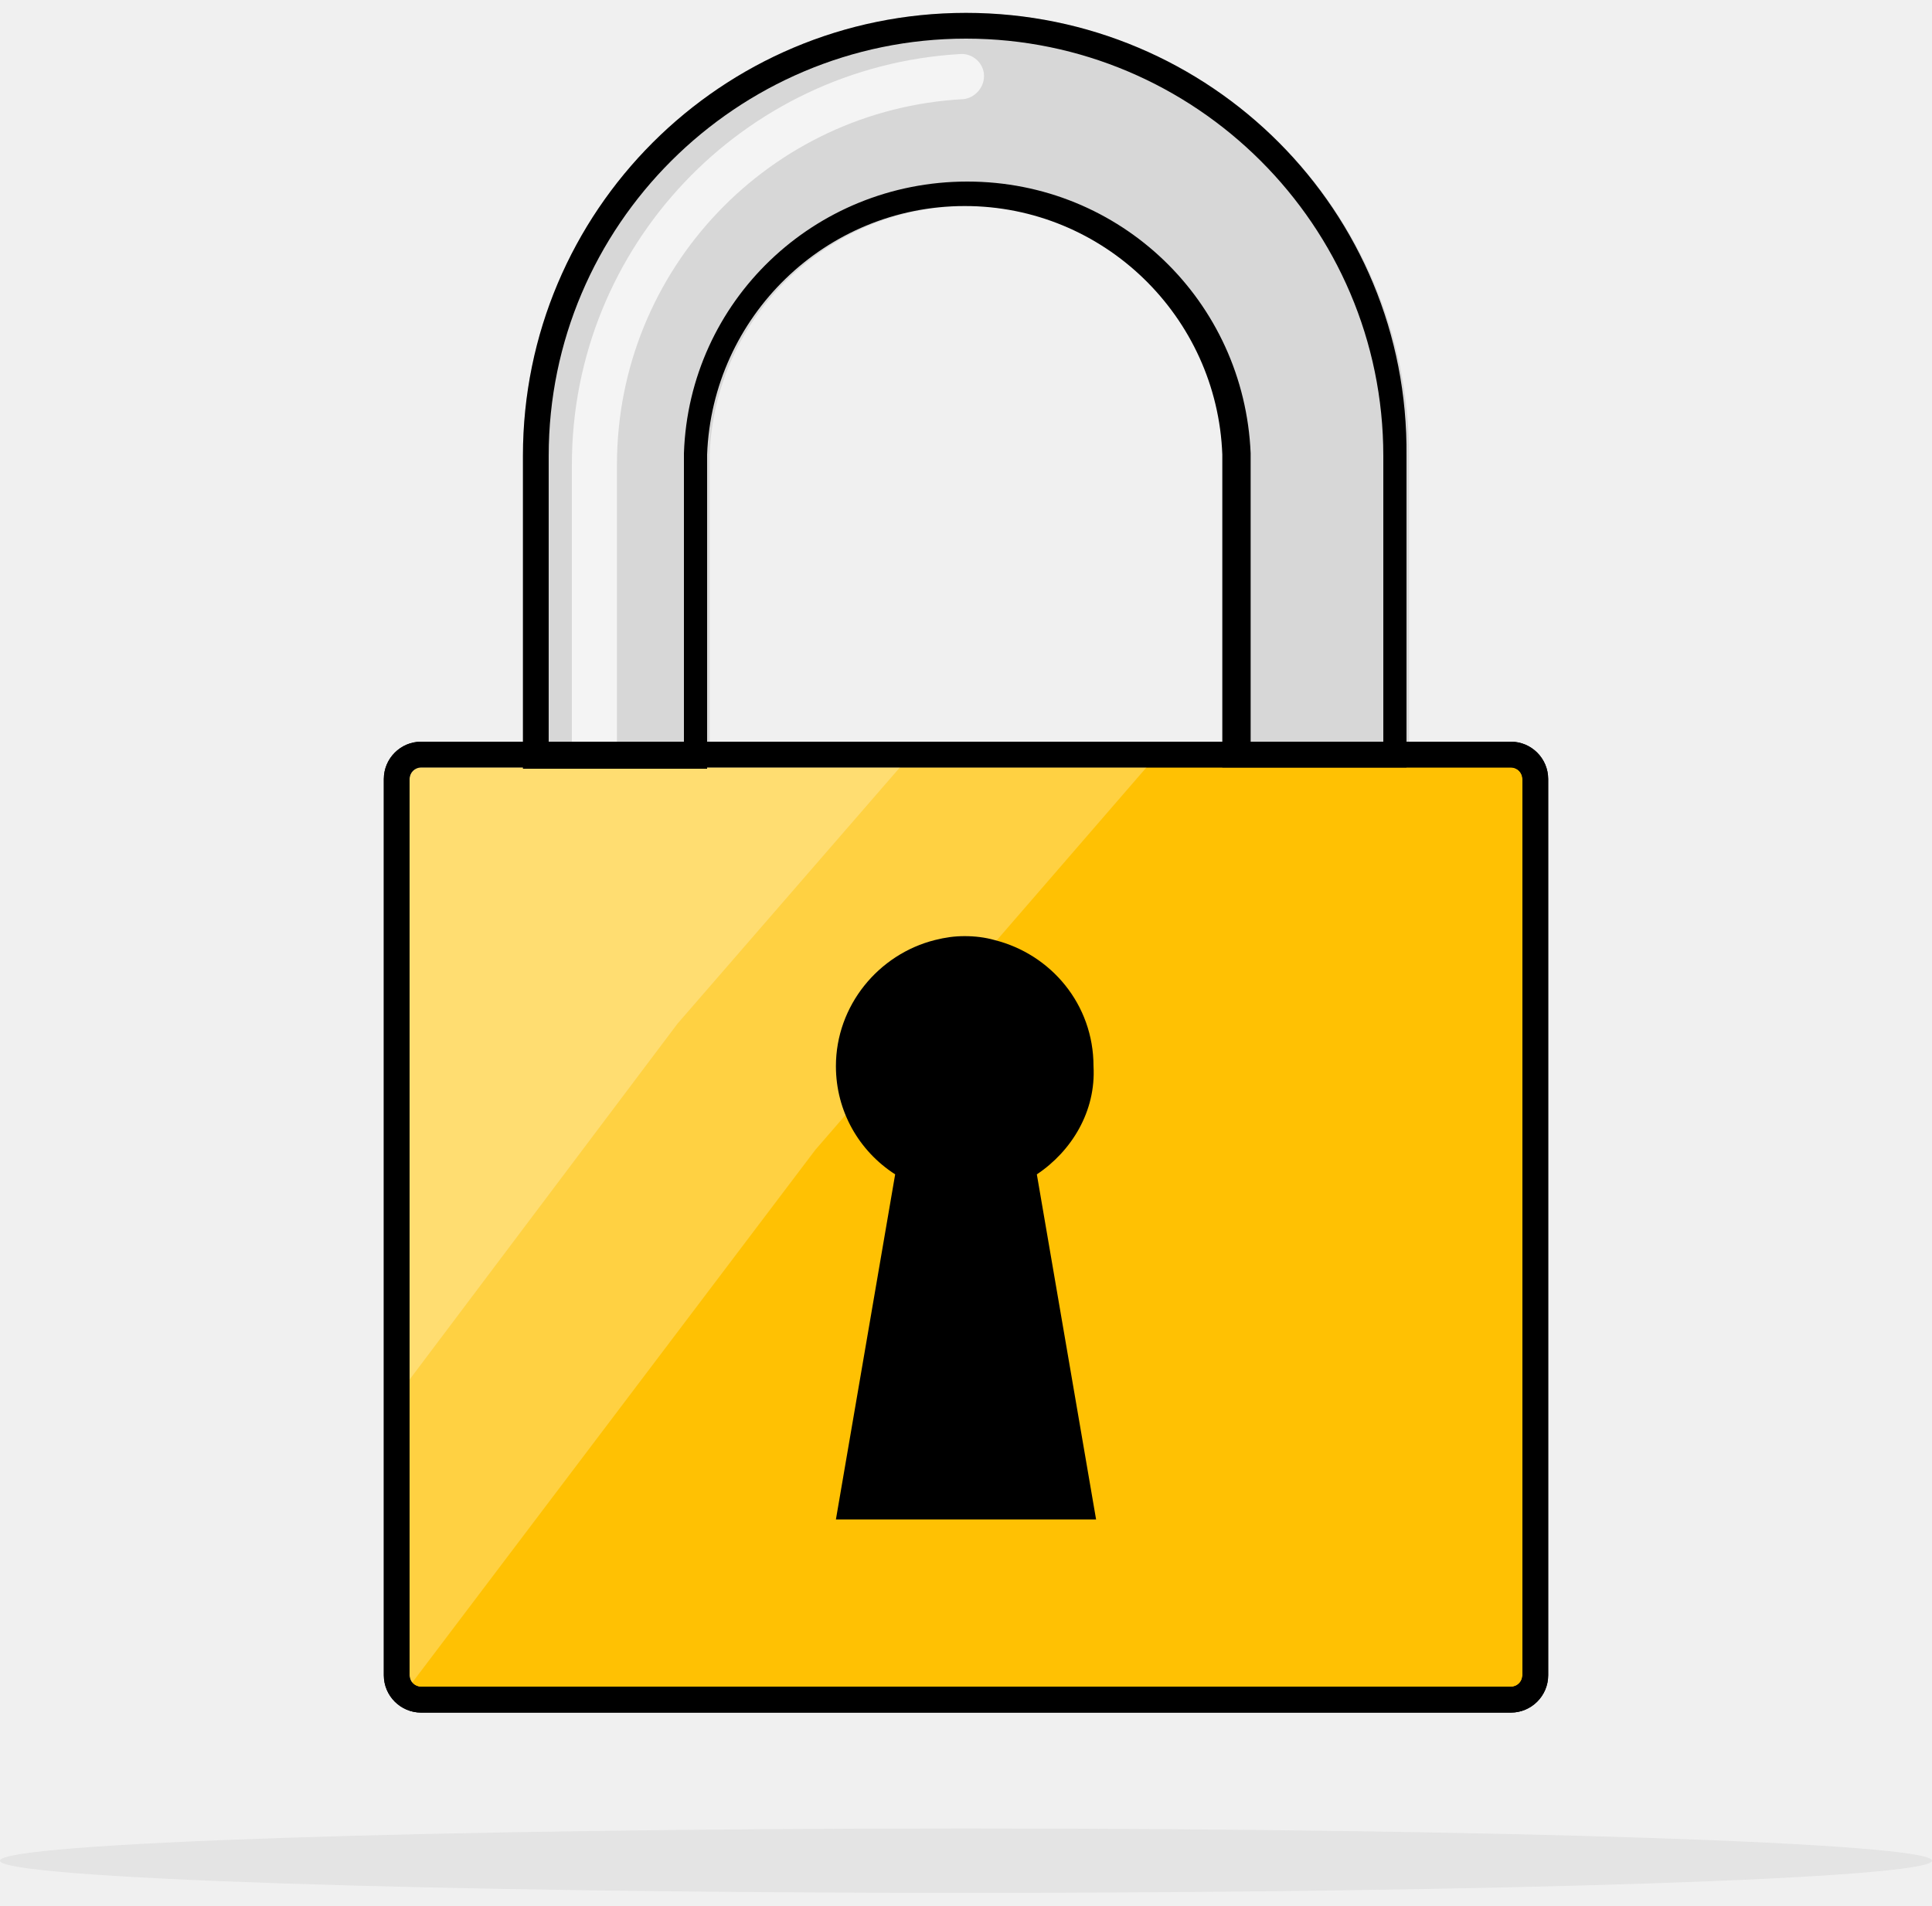
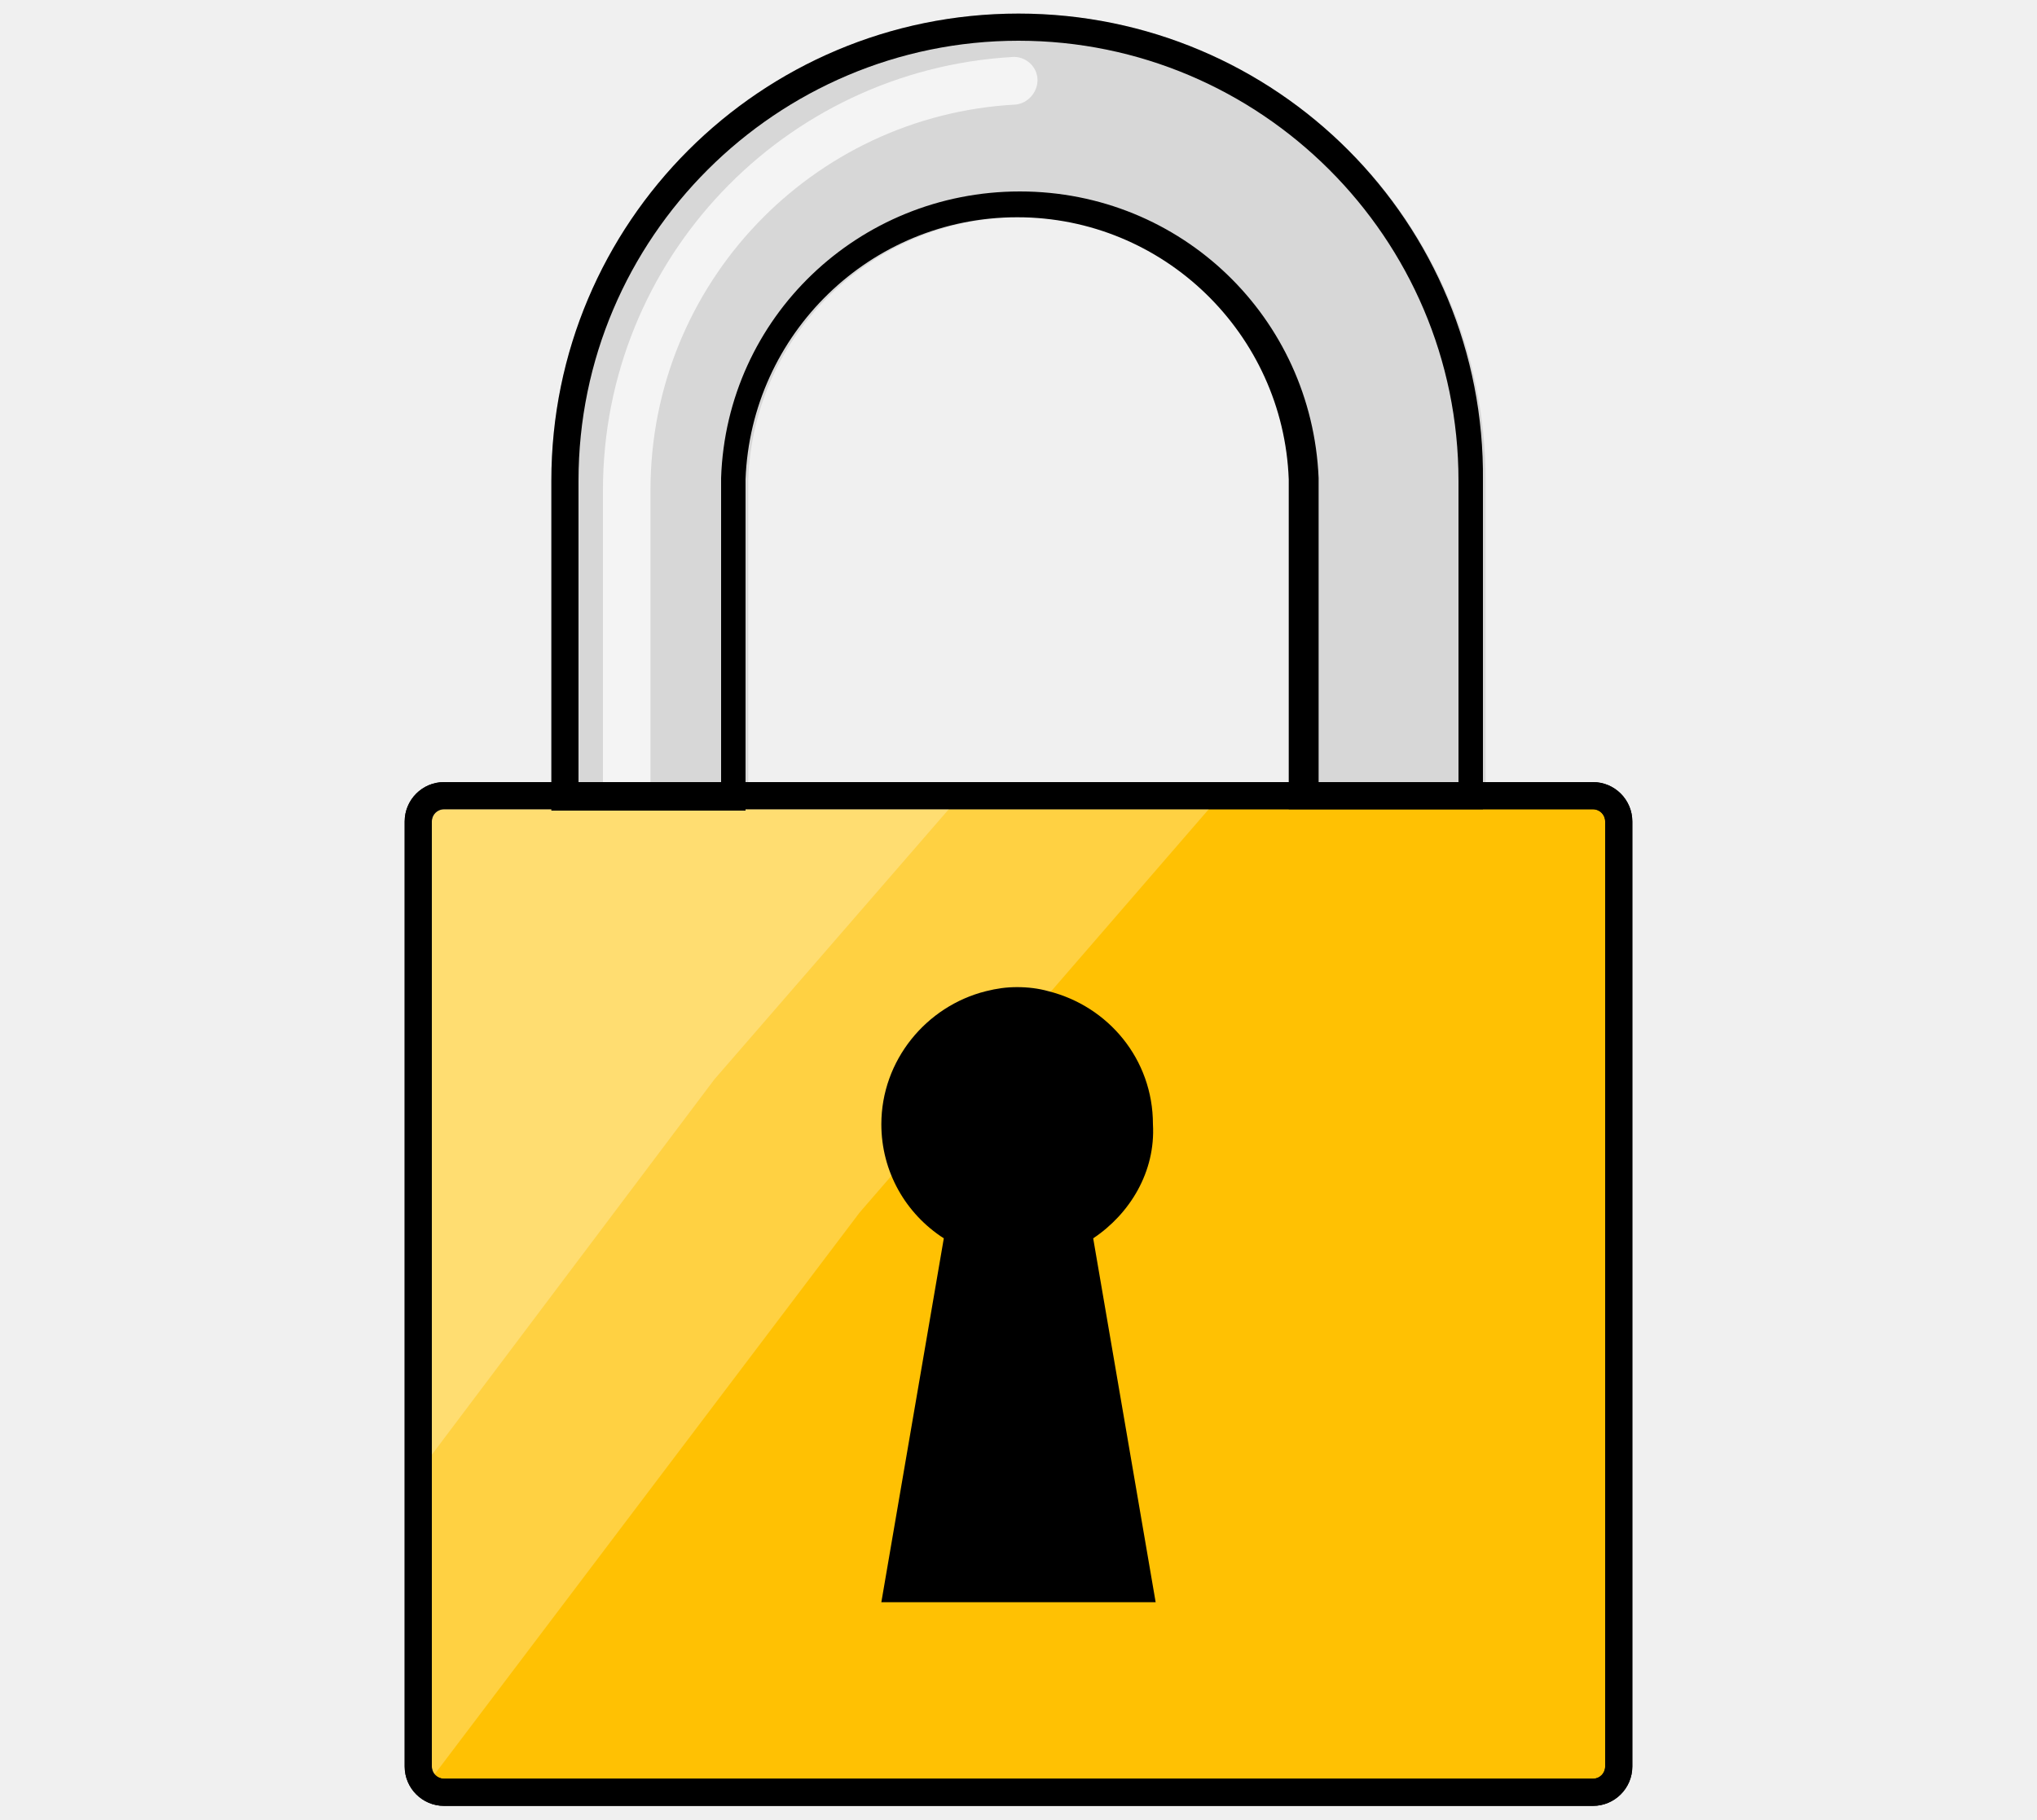
- <svg xmlns="http://www.w3.org/2000/svg" id="m-svg__error-access-denied" viewBox="0 0 150 148">
-   <path fill="#D7D7D7" d="M109.4,35.4v24.3H95.1V36.1c0-0.3,0-0.5,0-0.8c-0.4-10.7-9.2-19.3-20-19.3s-19.6,8.6-20,19.3         c0,0.3,0,0.5,0,0.8v23.5H40.6V35.4C40.6,16.4,56,1,75,1S109.4,16.4,109.4,35.4z" />
-   <path fill="#F4F4F4" d="M76.4,5.9L76.4,5.9c0,0.9-0.7,1.7-1.6,1.8C59.8,8.5,47.9,20.9,47.9,36.1c0,0.1,0,0.2,0,0.4v21.2         c0,0.1,0,0.1-0.1,0.1h-3.3c-0.1,0-0.1,0-0.1-0.1V36.1c0-17,13.3-30.9,30.1-31.9C75.5,4.1,76.4,4.9,76.4,5.9z" />
+ <svg xmlns="http://www.w3.org/2000/svg" id="m-svg__error-access-denied" viewBox="0 0 150 134" xml:space="preserve">
+   <path fill="#D7D7D7" d="M109.4,35.4v24.3H95.1V36.1c0-0.3,0-0.5,0-0.8C94.7,24.6,85.9,16,75.1,16s-19.6,8.6-20,19.3  c0,0.3,0,0.5,0,0.8v23.5H40.6V35.4C40.6,16.4,56,1,75,1S109.4,16.4,109.4,35.4z" />
+   <path fill="#F4F4F4" d="M76.4,5.9L76.4,5.9c0,0.9-0.7,1.7-1.6,1.8c-15,0.8-26.9,13.2-26.9,28.4c0,0.1,0,0.2,0,0.4v21.2  c0,0.1,0,0.1-0.1,0.1h-3.3c-0.1,0-0.1,0-0.1-0.1V36.1c0-17,13.3-30.9,30.1-31.9C75.5,4.1,76.4,4.9,76.4,5.9z" />
  <path fill="#FFFFFF" d="M46.9,36.1v0.4C46.9,36.3,46.9,36.2,46.9,36.1L46.9,36.1z" />
-   <path fill="#FFC103" d="M32.7,132c-1.1,0-1.9-0.9-1.9-1.9V60.5c0-1.1,0.9-1.9,1.9-1.9h84.6c1.1,0,1.9,0.9,1.9,1.9v69.6         c0,1.1-0.9,1.9-1.9,1.9H32.7z" />
-   <path d="M117.3,59.6c0.5,0,0.9,0.4,0.9,0.9v69.6c0,0.5-0.4,0.9-0.9,0.9H32.7c-0.5,0-0.9-0.4-0.9-0.9V60.5c0-0.5,0.4-0.9,0.9-0.9         H117.3 M117.3,57.6H32.7c-1.6,0-2.9,1.3-2.9,2.9v69.6c0,1.6,1.3,2.9,2.9,2.9h84.6c1.6,0,2.9-1.3,2.9-2.9V60.5         C120.2,58.9,118.9,57.6,117.3,57.6L117.3,57.6z" />
-   <polygon opacity="0.25" fill="#FFFFFF" points="70.3,59.1 52.6,79.5 31,108.2 31,70 31,59 40.1,59.1    " />
-   <polygon opacity="0.25" fill="#FFFFFF" points="89.7,58.8 63.3,89.3 31,132 31,75.1 31,58.8 44.6,58.8    " />
-   <path d="M80.5,91.2l4.6,26.8H64.9l4.6-26.8c-2.8-1.8-4.6-4.9-4.6-8.4c0-4.7,3.3-8.7,7.7-9.8c0.8-0.2,1.5-0.3,2.3-0.3         c0.8,0,1.6,0.1,2.3,0.3c4.4,1.1,7.7,5,7.7,9.8C85.1,86.3,83.2,89.4,80.5,91.2z" />
-   <path d="M117.3,59.6c0.5,0,0.9,0.4,0.9,0.9v69.6c0,0.5-0.4,0.9-0.9,0.9H32.7c-0.5,0-0.9-0.4-0.9-0.9V60.5c0-0.5,0.4-0.9,0.9-0.9         H117.3 M117.3,57.6H32.7c-1.6,0-2.9,1.3-2.9,2.9v69.6c0,1.6,1.3,2.9,2.9,2.9h84.6c1.6,0,2.9-1.3,2.9-2.9V60.5         C120.2,58.9,118.9,57.6,117.3,57.6L117.3,57.6z" />
-   <path d="M75,3c17.8,0,32.4,14.5,32.4,32.4v22.3H97.1V36.1c0-0.3,0-0.6,0-0.9c-0.5-11.8-10.1-21.1-22-21.1s-21.6,9.3-22,21.1         c0,0.4,0,0.7,0,0.9v21.5H42.6V35.4C42.6,17.5,57.2,3,75,3 M75,1C56,1,40.6,16.4,40.6,35.4v24.3h14.3V36.1c0-0.3,0-0.5,0-0.8         c0.4-10.7,9.2-19.3,20-19.3s19.6,8.6,20,19.3c0,0.3,0,0.5,0,0.8v23.5h14.3V35.4C109.4,16.4,94,1,75,1L75,1z" />
-   <ellipse opacity="0.5" fill="#D7D7D7" cx="75" cy="144.5" rx="75" ry="2.5" />
+   <path fill="#FFC103" d="M32.7,132c-1.1,0-1.9-0.9-1.9-1.9V60.5c0-1.1,0.9-1.9,1.9-1.9h84.6c1.1,0,1.9,0.9,1.9,1.9v69.6  c0,1.1-0.9,1.9-1.9,1.9H32.7z" />
+   <path d="M117.3,59.6c0.5,0,0.9,0.4,0.9,0.9v69.6c0,0.5-0.4,0.9-0.9,0.9H32.7c-0.5,0-0.9-0.4-0.9-0.9V60.5c0-0.5,0.4-0.9,0.9-0.9  H117.3 M117.3,57.6H32.7c-1.6,0-2.9,1.3-2.9,2.9v69.6c0,1.6,1.3,2.9,2.9,2.9h84.6c1.6,0,2.9-1.3,2.9-2.9V60.5  C120.2,58.9,118.9,57.6,117.3,57.6L117.3,57.6z" />
+   <polygon opacity="0.25" fill="#FFFFFF" enable-background="new    " points="70.3,59.1 52.6,79.5 31,108.2 31,70 31,59 40.1,59.1  " />
+   <polygon opacity="0.25" fill="#FFFFFF" enable-background="new    " points="89.7,58.8 63.3,89.3 31,132 31,75.1 31,58.8 44.6,58.8  " />
+   <path d="M80.5,91.2l4.6,26.8H64.9l4.6-26.8c-2.8-1.8-4.6-4.9-4.6-8.4c0-4.7,3.3-8.7,7.7-9.8c0.8-0.2,1.5-0.3,2.3-0.3  s1.6,0.1,2.3,0.3c4.4,1.1,7.7,5,7.7,9.8C85.1,86.3,83.2,89.4,80.5,91.2z" />
+   <path d="M117.3,59.6c0.5,0,0.9,0.4,0.9,0.9v69.6c0,0.5-0.4,0.9-0.9,0.9H32.7c-0.5,0-0.9-0.4-0.9-0.9V60.5c0-0.5,0.4-0.9,0.9-0.9  H117.3 M117.3,57.6H32.7c-1.6,0-2.9,1.3-2.9,2.9v69.6c0,1.6,1.3,2.9,2.9,2.9h84.6c1.6,0,2.9-1.3,2.9-2.9V60.5  C120.2,58.9,118.9,57.6,117.3,57.6L117.3,57.6z" />
+   <path d="M75,3c17.8,0,32.4,14.5,32.4,32.4v22.3H97.1V36.1c0-0.3,0-0.6,0-0.9c-0.5-11.8-10.1-21.1-22-21.1s-21.6,9.3-22,21.1  c0,0.4,0,0.7,0,0.9v21.5H42.6V35.4C42.6,17.5,57.2,3,75,3 M75,1C56,1,40.6,16.4,40.6,35.4v24.3h14.3V36.1c0-0.3,0-0.5,0-0.8  c0.4-10.7,9.2-19.3,20-19.3s19.6,8.6,20,19.3c0,0.3,0,0.5,0,0.8v23.5h14.3V35.4C109.4,16.4,94,1,75,1L75,1z" />
</svg>
